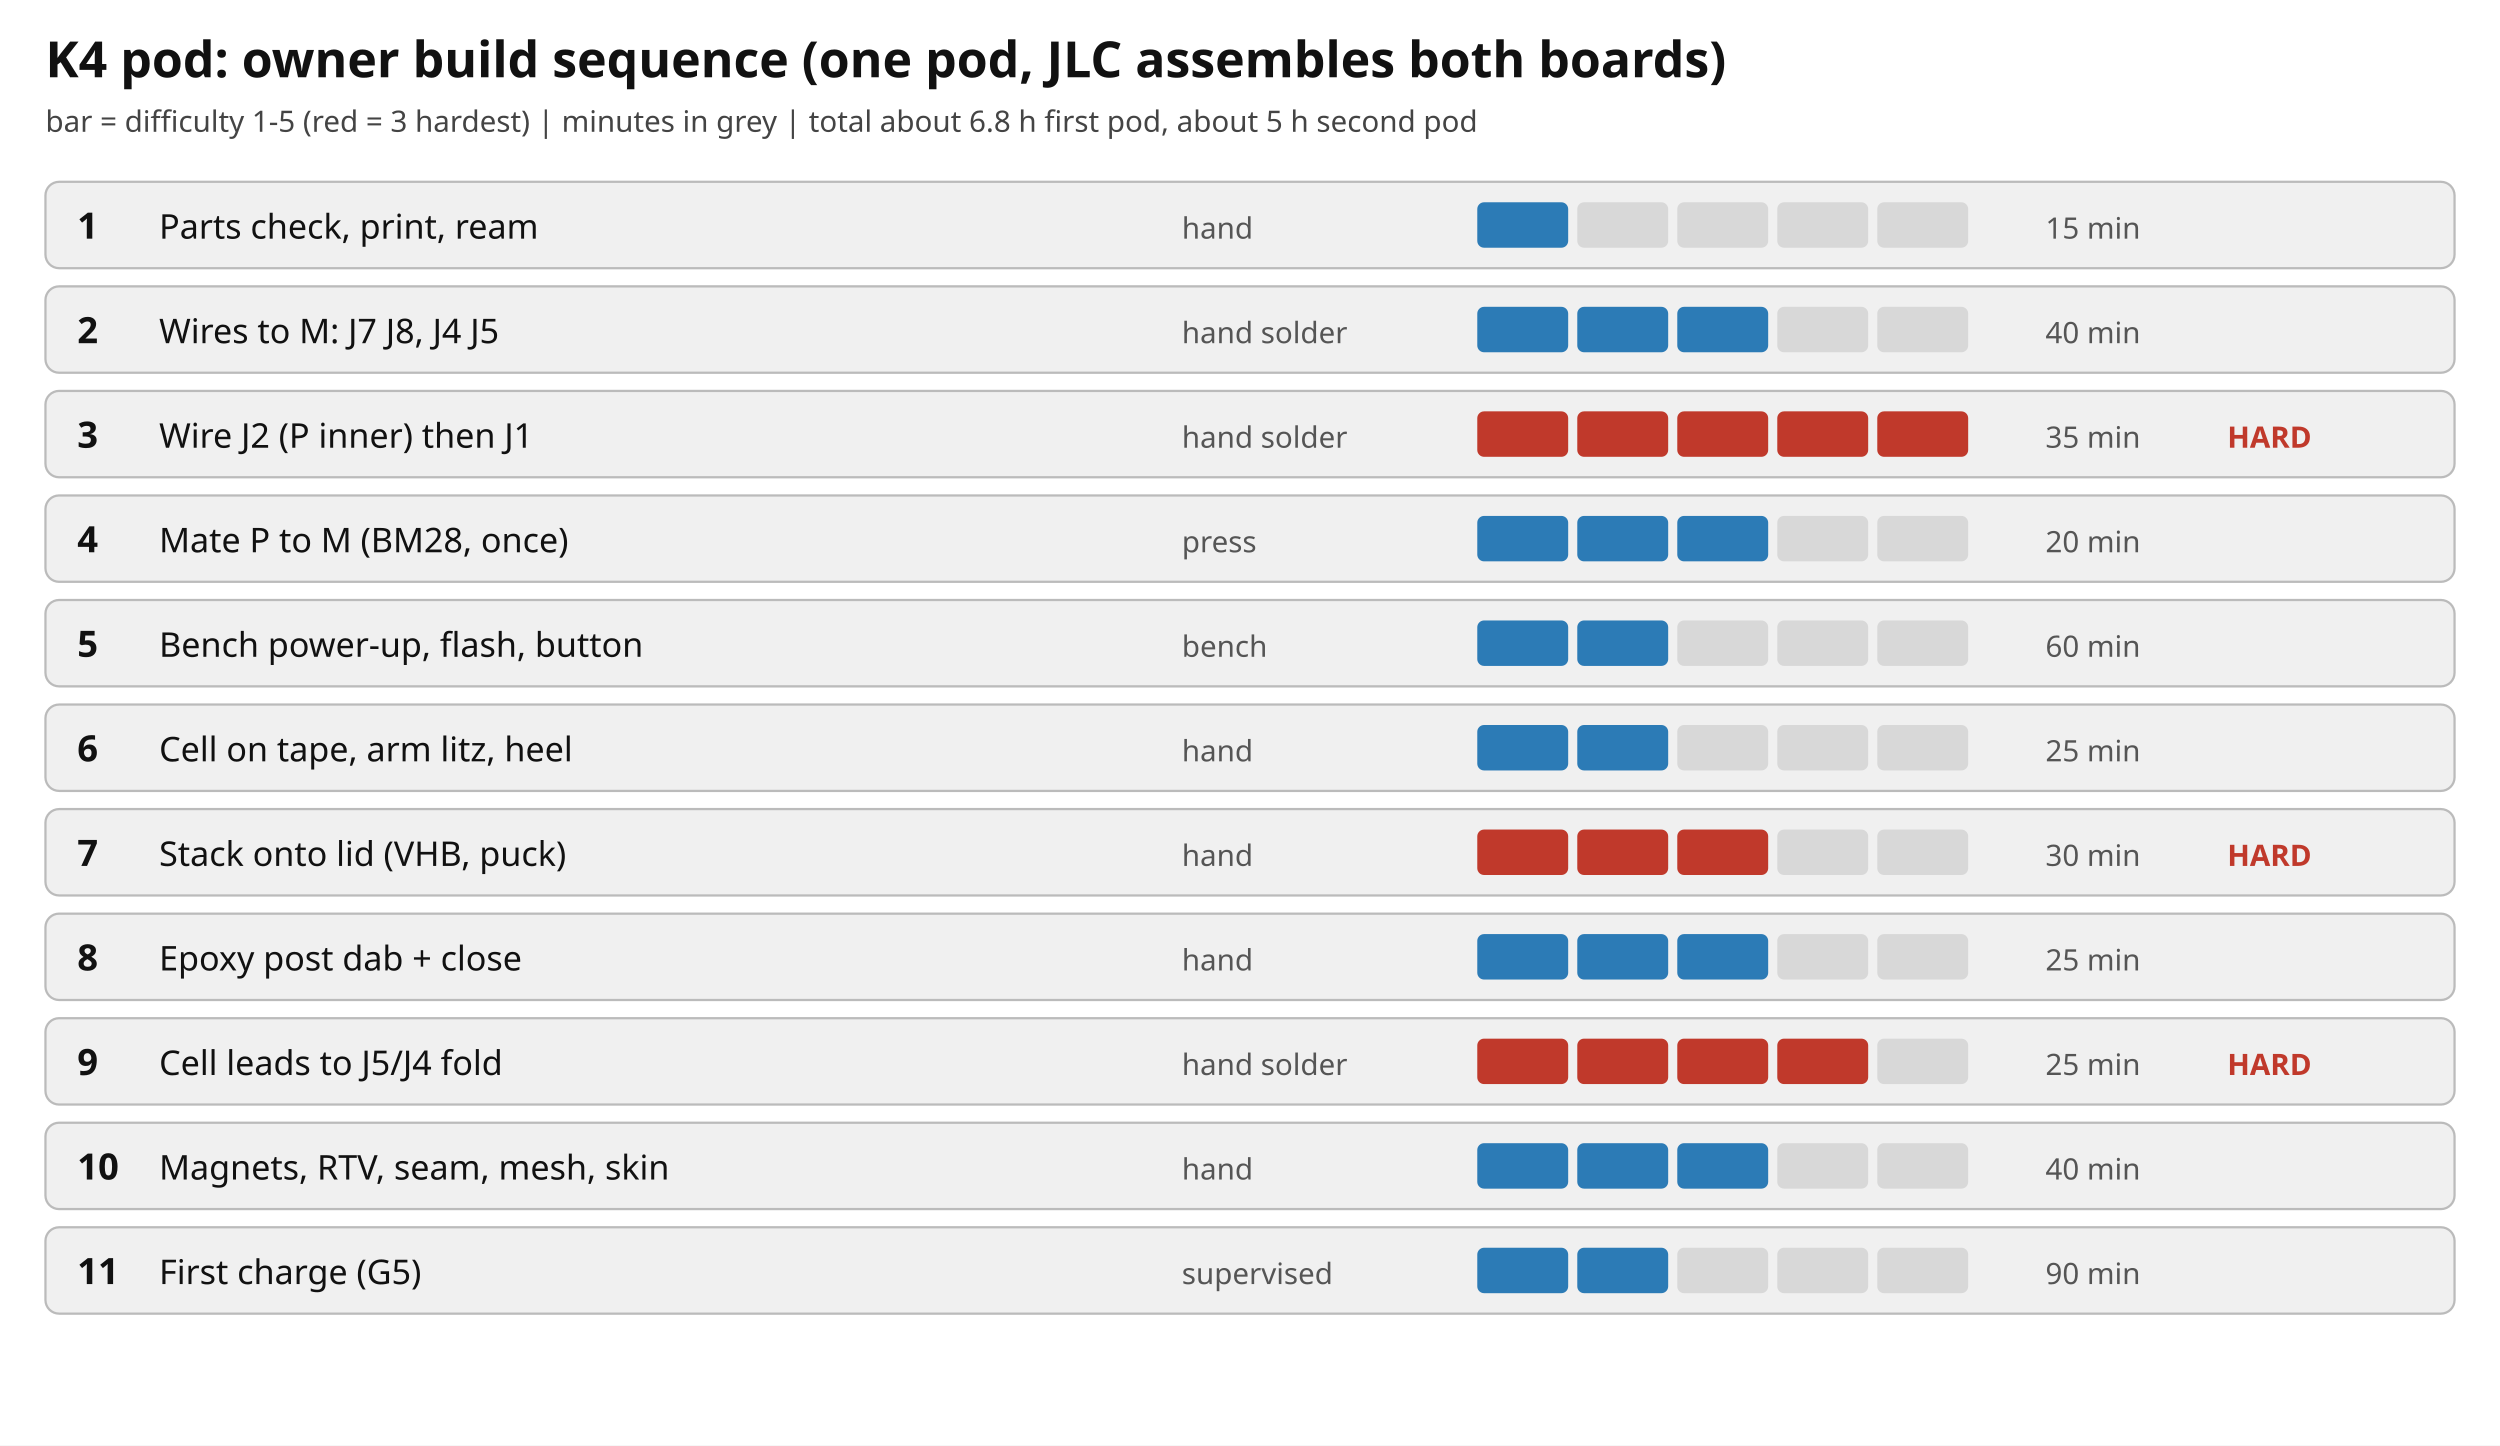
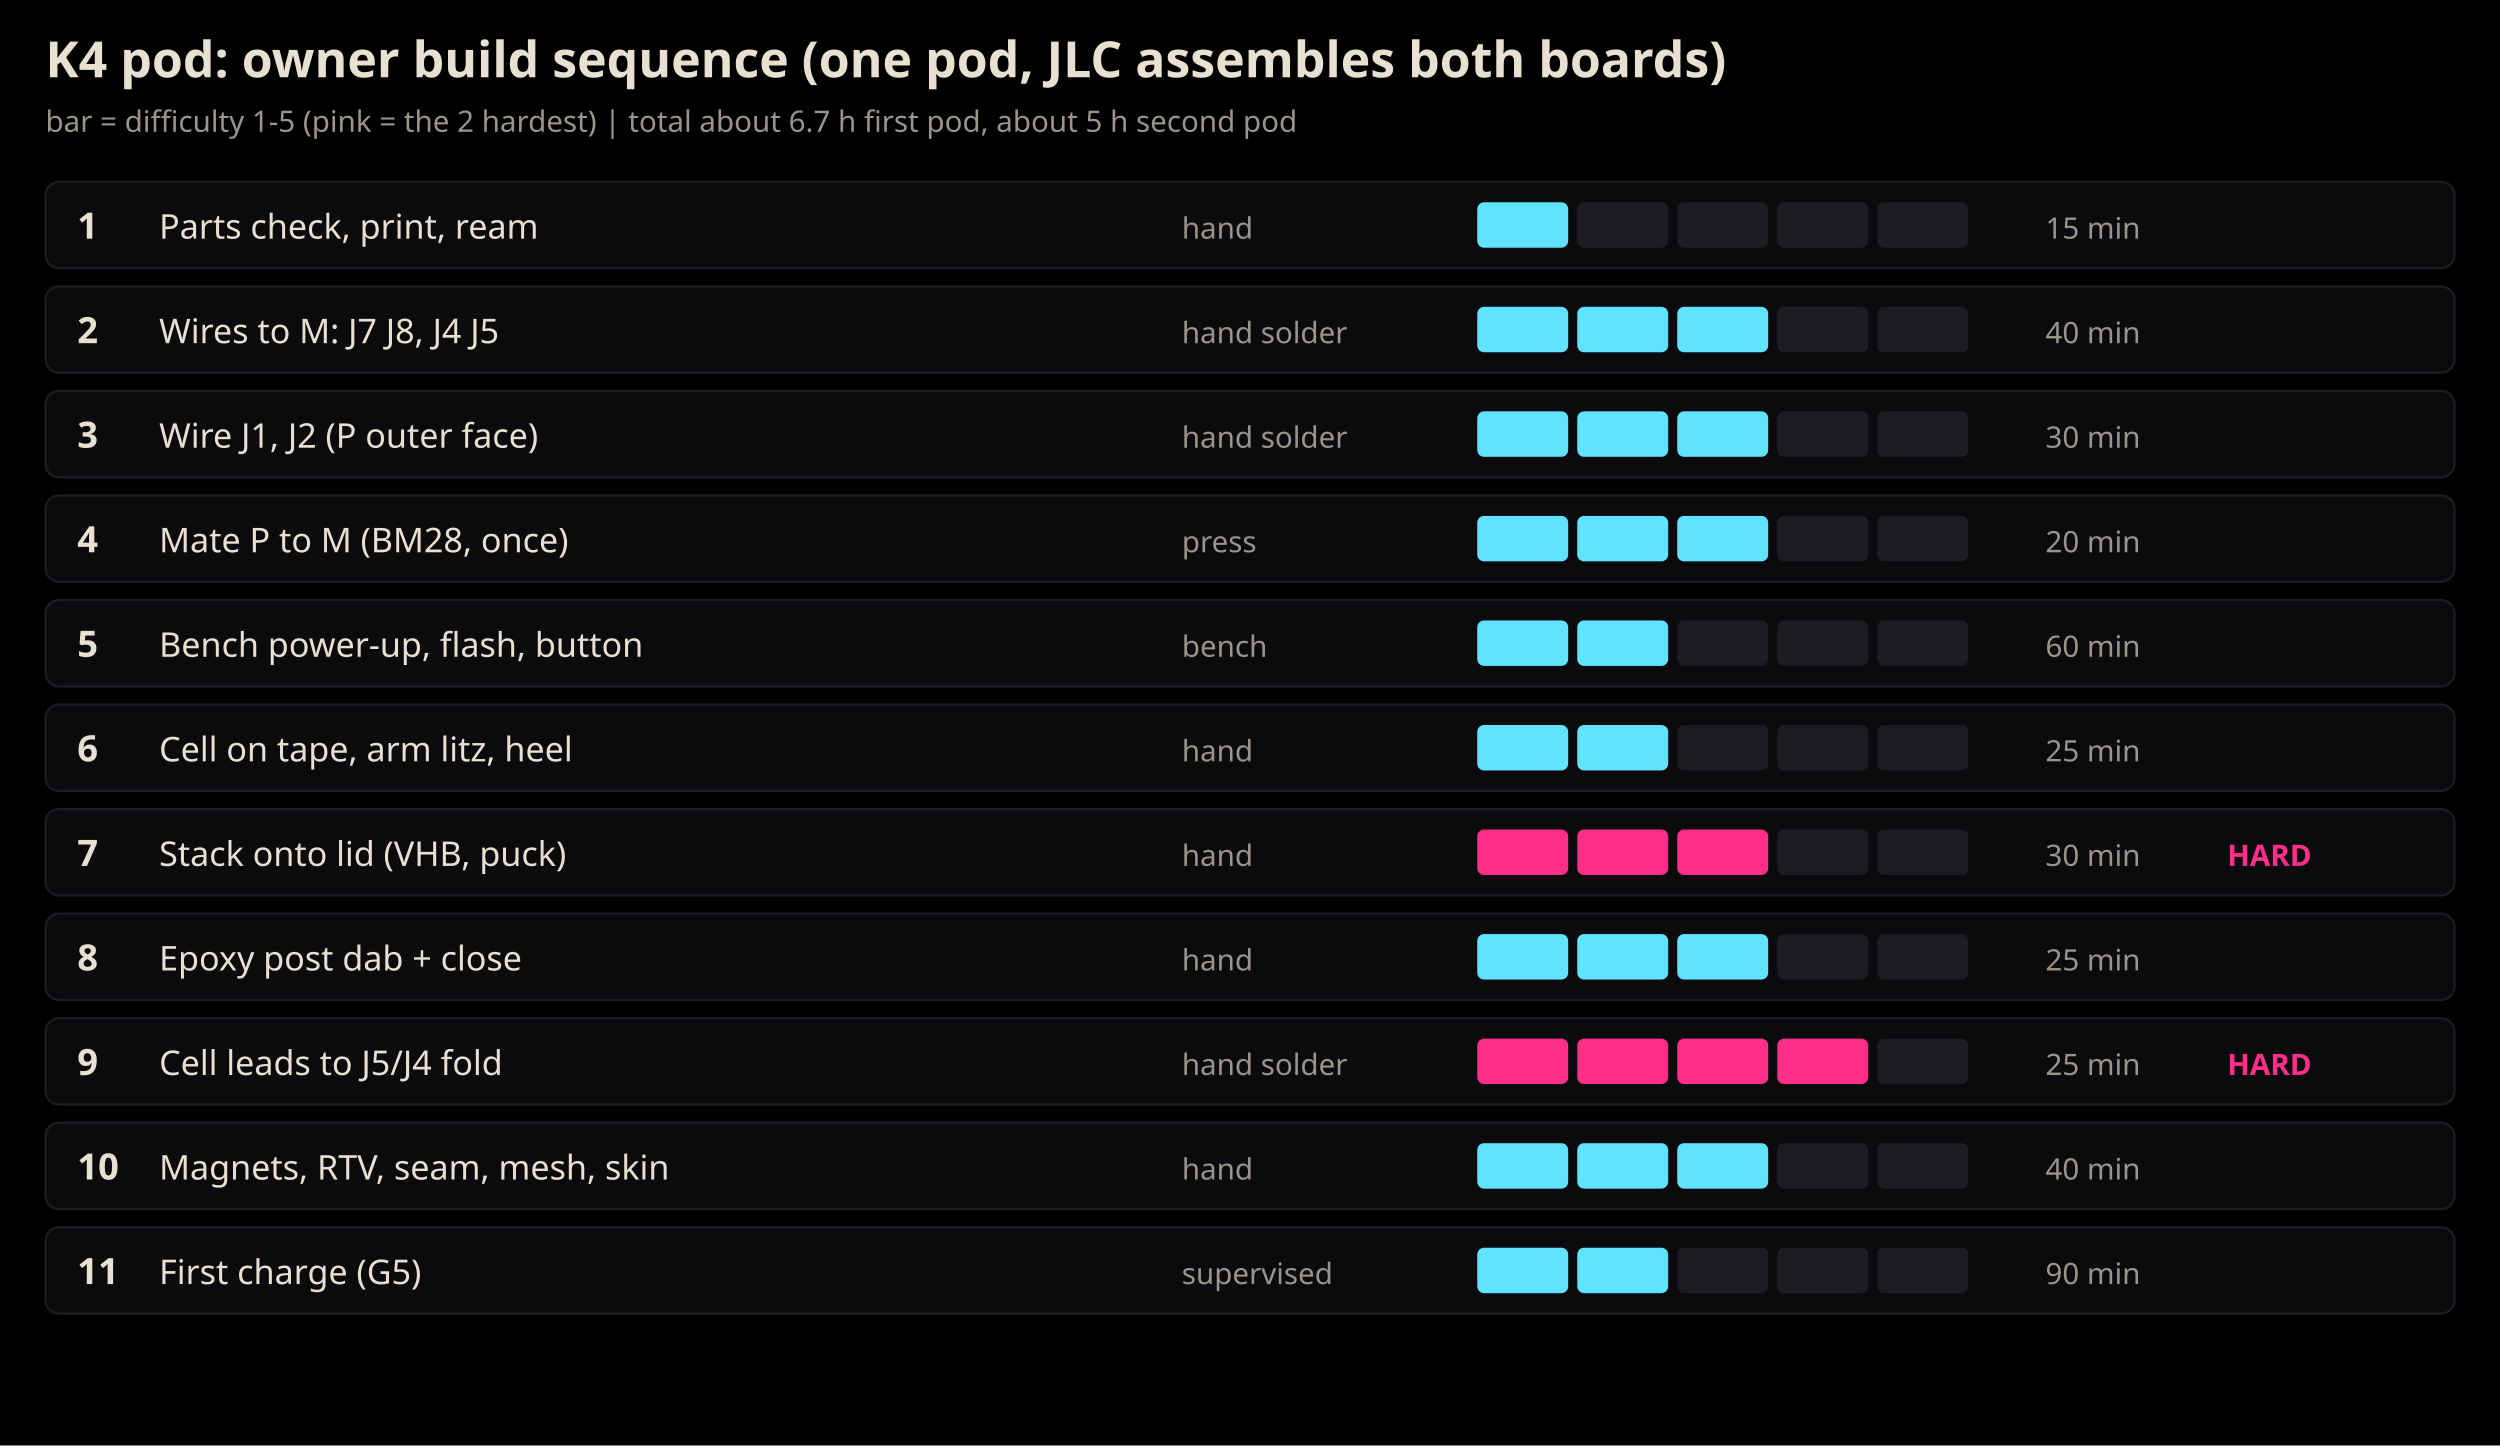
<svg xmlns="http://www.w3.org/2000/svg" viewBox="0 0 1100 636" font-family="sans-serif">
-   <rect width="1100" height="636" fill="#ffffff" />
-   <text x="20" y="34" font-size="22" font-weight="bold" fill="#111">K4 pod: owner build sequence (one pod, JLC assembles both boards)</text>
-   <text x="20" y="58" font-size="13" fill="#444">bar = difficulty 1-5 (red = 3 hardest) | minutes in grey | total about 6.8 h first pod, about 5 h second pod</text>
-   <rect x="20" y="80" width="1060" height="38" rx="6" fill="#f0f0f0" stroke="#bbb" />
-   <text x="34" y="105" font-size="16" font-weight="bold" fill="#111">1</text>
-   <text x="70" y="105" font-size="15" fill="#111">Parts check, print, ream</text>
-   <text x="520" y="105" font-size="13" fill="#555">hand</text>
-   <rect x="650" y="89" width="40" height="20" rx="3" fill="#2c7bb6" />
-   <rect x="694" y="89" width="40" height="20" rx="3" fill="#d8d8d8" />
-   <rect x="738" y="89" width="40" height="20" rx="3" fill="#d8d8d8" />
-   <rect x="782" y="89" width="40" height="20" rx="3" fill="#d8d8d8" />
-   <rect x="826" y="89" width="40" height="20" rx="3" fill="#d8d8d8" />
-   <text x="900" y="105" font-size="13" fill="#555">15 min</text>
-   <rect x="20" y="126" width="1060" height="38" rx="6" fill="#f0f0f0" stroke="#bbb" />
-   <text x="34" y="151" font-size="16" font-weight="bold" fill="#111">2</text>
-   <text x="70" y="151" font-size="15" fill="#111">Wires to M: J7 J8, J4 J5</text>
-   <text x="520" y="151" font-size="13" fill="#555">hand solder</text>
-   <rect x="650" y="135" width="40" height="20" rx="3" fill="#2c7bb6" />
-   <rect x="694" y="135" width="40" height="20" rx="3" fill="#2c7bb6" />
-   <rect x="738" y="135" width="40" height="20" rx="3" fill="#2c7bb6" />
-   <rect x="782" y="135" width="40" height="20" rx="3" fill="#d8d8d8" />
-   <rect x="826" y="135" width="40" height="20" rx="3" fill="#d8d8d8" />
-   <text x="900" y="151" font-size="13" fill="#555">40 min</text>
-   <rect x="20" y="172" width="1060" height="38" rx="6" fill="#f0f0f0" stroke="#bbb" />
-   <text x="34" y="197" font-size="16" font-weight="bold" fill="#111">3</text>
-   <text x="70" y="197" font-size="15" fill="#111">Wire J2 (P inner) then J1</text>
-   <text x="520" y="197" font-size="13" fill="#555">hand solder</text>
-   <rect x="650" y="181" width="40" height="20" rx="3" fill="#c0392b" />
-   <rect x="694" y="181" width="40" height="20" rx="3" fill="#c0392b" />
-   <rect x="738" y="181" width="40" height="20" rx="3" fill="#c0392b" />
-   <rect x="782" y="181" width="40" height="20" rx="3" fill="#c0392b" />
-   <rect x="826" y="181" width="40" height="20" rx="3" fill="#c0392b" />
-   <text x="900" y="197" font-size="13" fill="#555">35 min</text>
-   <text x="980" y="197" font-size="13" font-weight="bold" fill="#c0392b">HARD</text>
-   <rect x="20" y="218" width="1060" height="38" rx="6" fill="#f0f0f0" stroke="#bbb" />
-   <text x="34" y="243" font-size="16" font-weight="bold" fill="#111">4</text>
-   <text x="70" y="243" font-size="15" fill="#111">Mate P to M (BM28, once)</text>
-   <text x="520" y="243" font-size="13" fill="#555">press</text>
-   <rect x="650" y="227" width="40" height="20" rx="3" fill="#2c7bb6" />
-   <rect x="694" y="227" width="40" height="20" rx="3" fill="#2c7bb6" />
-   <rect x="738" y="227" width="40" height="20" rx="3" fill="#2c7bb6" />
-   <rect x="782" y="227" width="40" height="20" rx="3" fill="#d8d8d8" />
-   <rect x="826" y="227" width="40" height="20" rx="3" fill="#d8d8d8" />
-   <text x="900" y="243" font-size="13" fill="#555">20 min</text>
-   <rect x="20" y="264" width="1060" height="38" rx="6" fill="#f0f0f0" stroke="#bbb" />
-   <text x="34" y="289" font-size="16" font-weight="bold" fill="#111">5</text>
-   <text x="70" y="289" font-size="15" fill="#111">Bench power-up, flash, button</text>
-   <text x="520" y="289" font-size="13" fill="#555">bench</text>
-   <rect x="650" y="273" width="40" height="20" rx="3" fill="#2c7bb6" />
-   <rect x="694" y="273" width="40" height="20" rx="3" fill="#2c7bb6" />
-   <rect x="738" y="273" width="40" height="20" rx="3" fill="#d8d8d8" />
-   <rect x="782" y="273" width="40" height="20" rx="3" fill="#d8d8d8" />
-   <rect x="826" y="273" width="40" height="20" rx="3" fill="#d8d8d8" />
-   <text x="900" y="289" font-size="13" fill="#555">60 min</text>
-   <rect x="20" y="310" width="1060" height="38" rx="6" fill="#f0f0f0" stroke="#bbb" />
-   <text x="34" y="335" font-size="16" font-weight="bold" fill="#111">6</text>
-   <text x="70" y="335" font-size="15" fill="#111">Cell on tape, arm litz, heel</text>
-   <text x="520" y="335" font-size="13" fill="#555">hand</text>
-   <rect x="650" y="319" width="40" height="20" rx="3" fill="#2c7bb6" />
-   <rect x="694" y="319" width="40" height="20" rx="3" fill="#2c7bb6" />
-   <rect x="738" y="319" width="40" height="20" rx="3" fill="#d8d8d8" />
-   <rect x="782" y="319" width="40" height="20" rx="3" fill="#d8d8d8" />
-   <rect x="826" y="319" width="40" height="20" rx="3" fill="#d8d8d8" />
-   <text x="900" y="335" font-size="13" fill="#555">25 min</text>
-   <rect x="20" y="356" width="1060" height="38" rx="6" fill="#f0f0f0" stroke="#bbb" />
-   <text x="34" y="381" font-size="16" font-weight="bold" fill="#111">7</text>
-   <text x="70" y="381" font-size="15" fill="#111">Stack onto lid (VHB, puck)</text>
-   <text x="520" y="381" font-size="13" fill="#555">hand</text>
-   <rect x="650" y="365" width="40" height="20" rx="3" fill="#c0392b" />
-   <rect x="694" y="365" width="40" height="20" rx="3" fill="#c0392b" />
-   <rect x="738" y="365" width="40" height="20" rx="3" fill="#c0392b" />
-   <rect x="782" y="365" width="40" height="20" rx="3" fill="#d8d8d8" />
-   <rect x="826" y="365" width="40" height="20" rx="3" fill="#d8d8d8" />
-   <text x="900" y="381" font-size="13" fill="#555">30 min</text>
-   <text x="980" y="381" font-size="13" font-weight="bold" fill="#c0392b">HARD</text>
-   <rect x="20" y="402" width="1060" height="38" rx="6" fill="#f0f0f0" stroke="#bbb" />
-   <text x="34" y="427" font-size="16" font-weight="bold" fill="#111">8</text>
-   <text x="70" y="427" font-size="15" fill="#111">Epoxy post dab + close</text>
-   <text x="520" y="427" font-size="13" fill="#555">hand</text>
-   <rect x="650" y="411" width="40" height="20" rx="3" fill="#2c7bb6" />
-   <rect x="694" y="411" width="40" height="20" rx="3" fill="#2c7bb6" />
-   <rect x="738" y="411" width="40" height="20" rx="3" fill="#2c7bb6" />
-   <rect x="782" y="411" width="40" height="20" rx="3" fill="#d8d8d8" />
-   <rect x="826" y="411" width="40" height="20" rx="3" fill="#d8d8d8" />
-   <text x="900" y="427" font-size="13" fill="#555">25 min</text>
-   <rect x="20" y="448" width="1060" height="38" rx="6" fill="#f0f0f0" stroke="#bbb" />
-   <text x="34" y="473" font-size="16" font-weight="bold" fill="#111">9</text>
-   <text x="70" y="473" font-size="15" fill="#111">Cell leads to J5/J4 fold</text>
-   <text x="520" y="473" font-size="13" fill="#555">hand solder</text>
-   <rect x="650" y="457" width="40" height="20" rx="3" fill="#c0392b" />
-   <rect x="694" y="457" width="40" height="20" rx="3" fill="#c0392b" />
-   <rect x="738" y="457" width="40" height="20" rx="3" fill="#c0392b" />
-   <rect x="782" y="457" width="40" height="20" rx="3" fill="#c0392b" />
-   <rect x="826" y="457" width="40" height="20" rx="3" fill="#d8d8d8" />
-   <text x="900" y="473" font-size="13" fill="#555">25 min</text>
-   <text x="980" y="473" font-size="13" font-weight="bold" fill="#c0392b">HARD</text>
-   <rect x="20" y="494" width="1060" height="38" rx="6" fill="#f0f0f0" stroke="#bbb" />
-   <text x="34" y="519" font-size="16" font-weight="bold" fill="#111">10</text>
-   <text x="70" y="519" font-size="15" fill="#111">Magnets, RTV, seam, mesh, skin</text>
-   <text x="520" y="519" font-size="13" fill="#555">hand</text>
-   <rect x="650" y="503" width="40" height="20" rx="3" fill="#2c7bb6" />
-   <rect x="694" y="503" width="40" height="20" rx="3" fill="#2c7bb6" />
-   <rect x="738" y="503" width="40" height="20" rx="3" fill="#2c7bb6" />
-   <rect x="782" y="503" width="40" height="20" rx="3" fill="#d8d8d8" />
-   <rect x="826" y="503" width="40" height="20" rx="3" fill="#d8d8d8" />
-   <text x="900" y="519" font-size="13" fill="#555">40 min</text>
-   <rect x="20" y="540" width="1060" height="38" rx="6" fill="#f0f0f0" stroke="#bbb" />
-   <text x="34" y="565" font-size="16" font-weight="bold" fill="#111">11</text>
-   <text x="70" y="565" font-size="15" fill="#111">First charge (G5)</text>
-   <text x="520" y="565" font-size="13" fill="#555">supervised</text>
-   <rect x="650" y="549" width="40" height="20" rx="3" fill="#2c7bb6" />
-   <rect x="694" y="549" width="40" height="20" rx="3" fill="#2c7bb6" />
-   <rect x="738" y="549" width="40" height="20" rx="3" fill="#d8d8d8" />
-   <rect x="782" y="549" width="40" height="20" rx="3" fill="#d8d8d8" />
-   <rect x="826" y="549" width="40" height="20" rx="3" fill="#d8d8d8" />
-   <text x="900" y="565" font-size="13" fill="#555">90 min</text>
+   <rect width="1100" height="636" fill="#000000" />
+   <text x="20" y="34" font-size="22" font-weight="bold" fill="#E8E0D0">K4 pod: owner build sequence (one pod, JLC assembles both boards)</text>
+   <text x="20" y="58" font-size="13" fill="#9a948a">bar = difficulty 1-5 (pink = the 2 hardest) | total about 6.7 h first pod, about 5 h second pod</text>
+   <rect x="20" y="80" width="1060" height="38" rx="6" fill="#0b0b0e" stroke="#1c1c22" />
+   <text x="34" y="105" font-size="16" font-weight="bold" fill="#E8E0D0">1</text>
+   <text x="70" y="105" font-size="15" fill="#E8E0D0">Parts check, print, ream</text>
+   <text x="520" y="105" font-size="13" fill="#9a948a">hand</text>
+   <rect x="650" y="89" width="40" height="20" rx="3" fill="#5FE3FF" />
+   <rect x="694" y="89" width="40" height="20" rx="3" fill="#1c1c22" />
+   <rect x="738" y="89" width="40" height="20" rx="3" fill="#1c1c22" />
+   <rect x="782" y="89" width="40" height="20" rx="3" fill="#1c1c22" />
+   <rect x="826" y="89" width="40" height="20" rx="3" fill="#1c1c22" />
+   <text x="900" y="105" font-size="13" fill="#9a948a">15 min</text>
+   <rect x="20" y="126" width="1060" height="38" rx="6" fill="#0b0b0e" stroke="#1c1c22" />
+   <text x="34" y="151" font-size="16" font-weight="bold" fill="#E8E0D0">2</text>
+   <text x="70" y="151" font-size="15" fill="#E8E0D0">Wires to M: J7 J8, J4 J5</text>
+   <text x="520" y="151" font-size="13" fill="#9a948a">hand solder</text>
+   <rect x="650" y="135" width="40" height="20" rx="3" fill="#5FE3FF" />
+   <rect x="694" y="135" width="40" height="20" rx="3" fill="#5FE3FF" />
+   <rect x="738" y="135" width="40" height="20" rx="3" fill="#5FE3FF" />
+   <rect x="782" y="135" width="40" height="20" rx="3" fill="#1c1c22" />
+   <rect x="826" y="135" width="40" height="20" rx="3" fill="#1c1c22" />
+   <text x="900" y="151" font-size="13" fill="#9a948a">40 min</text>
+   <rect x="20" y="172" width="1060" height="38" rx="6" fill="#0b0b0e" stroke="#1c1c22" />
+   <text x="34" y="197" font-size="16" font-weight="bold" fill="#E8E0D0">3</text>
+   <text x="70" y="197" font-size="15" fill="#E8E0D0">Wire J1, J2 (P outer face)</text>
+   <text x="520" y="197" font-size="13" fill="#9a948a">hand solder</text>
+   <rect x="650" y="181" width="40" height="20" rx="3" fill="#5FE3FF" />
+   <rect x="694" y="181" width="40" height="20" rx="3" fill="#5FE3FF" />
+   <rect x="738" y="181" width="40" height="20" rx="3" fill="#5FE3FF" />
+   <rect x="782" y="181" width="40" height="20" rx="3" fill="#1c1c22" />
+   <rect x="826" y="181" width="40" height="20" rx="3" fill="#1c1c22" />
+   <text x="900" y="197" font-size="13" fill="#9a948a">30 min</text>
+   <rect x="20" y="218" width="1060" height="38" rx="6" fill="#0b0b0e" stroke="#1c1c22" />
+   <text x="34" y="243" font-size="16" font-weight="bold" fill="#E8E0D0">4</text>
+   <text x="70" y="243" font-size="15" fill="#E8E0D0">Mate P to M (BM28, once)</text>
+   <text x="520" y="243" font-size="13" fill="#9a948a">press</text>
+   <rect x="650" y="227" width="40" height="20" rx="3" fill="#5FE3FF" />
+   <rect x="694" y="227" width="40" height="20" rx="3" fill="#5FE3FF" />
+   <rect x="738" y="227" width="40" height="20" rx="3" fill="#5FE3FF" />
+   <rect x="782" y="227" width="40" height="20" rx="3" fill="#1c1c22" />
+   <rect x="826" y="227" width="40" height="20" rx="3" fill="#1c1c22" />
+   <text x="900" y="243" font-size="13" fill="#9a948a">20 min</text>
+   <rect x="20" y="264" width="1060" height="38" rx="6" fill="#0b0b0e" stroke="#1c1c22" />
+   <text x="34" y="289" font-size="16" font-weight="bold" fill="#E8E0D0">5</text>
+   <text x="70" y="289" font-size="15" fill="#E8E0D0">Bench power-up, flash, button</text>
+   <text x="520" y="289" font-size="13" fill="#9a948a">bench</text>
+   <rect x="650" y="273" width="40" height="20" rx="3" fill="#5FE3FF" />
+   <rect x="694" y="273" width="40" height="20" rx="3" fill="#5FE3FF" />
+   <rect x="738" y="273" width="40" height="20" rx="3" fill="#1c1c22" />
+   <rect x="782" y="273" width="40" height="20" rx="3" fill="#1c1c22" />
+   <rect x="826" y="273" width="40" height="20" rx="3" fill="#1c1c22" />
+   <text x="900" y="289" font-size="13" fill="#9a948a">60 min</text>
+   <rect x="20" y="310" width="1060" height="38" rx="6" fill="#0b0b0e" stroke="#1c1c22" />
+   <text x="34" y="335" font-size="16" font-weight="bold" fill="#E8E0D0">6</text>
+   <text x="70" y="335" font-size="15" fill="#E8E0D0">Cell on tape, arm litz, heel</text>
+   <text x="520" y="335" font-size="13" fill="#9a948a">hand</text>
+   <rect x="650" y="319" width="40" height="20" rx="3" fill="#5FE3FF" />
+   <rect x="694" y="319" width="40" height="20" rx="3" fill="#5FE3FF" />
+   <rect x="738" y="319" width="40" height="20" rx="3" fill="#1c1c22" />
+   <rect x="782" y="319" width="40" height="20" rx="3" fill="#1c1c22" />
+   <rect x="826" y="319" width="40" height="20" rx="3" fill="#1c1c22" />
+   <text x="900" y="335" font-size="13" fill="#9a948a">25 min</text>
+   <rect x="20" y="356" width="1060" height="38" rx="6" fill="#0b0b0e" stroke="#1c1c22" />
+   <text x="34" y="381" font-size="16" font-weight="bold" fill="#E8E0D0">7</text>
+   <text x="70" y="381" font-size="15" fill="#E8E0D0">Stack onto lid (VHB, puck)</text>
+   <text x="520" y="381" font-size="13" fill="#9a948a">hand</text>
+   <rect x="650" y="365" width="40" height="20" rx="3" fill="#FF2E88" />
+   <rect x="694" y="365" width="40" height="20" rx="3" fill="#FF2E88" />
+   <rect x="738" y="365" width="40" height="20" rx="3" fill="#FF2E88" />
+   <rect x="782" y="365" width="40" height="20" rx="3" fill="#1c1c22" />
+   <rect x="826" y="365" width="40" height="20" rx="3" fill="#1c1c22" />
+   <text x="900" y="381" font-size="13" fill="#9a948a">30 min</text>
+   <text x="980" y="381" font-size="13" font-weight="bold" fill="#FF2E88">HARD</text>
+   <rect x="20" y="402" width="1060" height="38" rx="6" fill="#0b0b0e" stroke="#1c1c22" />
+   <text x="34" y="427" font-size="16" font-weight="bold" fill="#E8E0D0">8</text>
+   <text x="70" y="427" font-size="15" fill="#E8E0D0">Epoxy post dab + close</text>
+   <text x="520" y="427" font-size="13" fill="#9a948a">hand</text>
+   <rect x="650" y="411" width="40" height="20" rx="3" fill="#5FE3FF" />
+   <rect x="694" y="411" width="40" height="20" rx="3" fill="#5FE3FF" />
+   <rect x="738" y="411" width="40" height="20" rx="3" fill="#5FE3FF" />
+   <rect x="782" y="411" width="40" height="20" rx="3" fill="#1c1c22" />
+   <rect x="826" y="411" width="40" height="20" rx="3" fill="#1c1c22" />
+   <text x="900" y="427" font-size="13" fill="#9a948a">25 min</text>
+   <rect x="20" y="448" width="1060" height="38" rx="6" fill="#0b0b0e" stroke="#1c1c22" />
+   <text x="34" y="473" font-size="16" font-weight="bold" fill="#E8E0D0">9</text>
+   <text x="70" y="473" font-size="15" fill="#E8E0D0">Cell leads to J5/J4 fold</text>
+   <text x="520" y="473" font-size="13" fill="#9a948a">hand solder</text>
+   <rect x="650" y="457" width="40" height="20" rx="3" fill="#FF2E88" />
+   <rect x="694" y="457" width="40" height="20" rx="3" fill="#FF2E88" />
+   <rect x="738" y="457" width="40" height="20" rx="3" fill="#FF2E88" />
+   <rect x="782" y="457" width="40" height="20" rx="3" fill="#FF2E88" />
+   <rect x="826" y="457" width="40" height="20" rx="3" fill="#1c1c22" />
+   <text x="900" y="473" font-size="13" fill="#9a948a">25 min</text>
+   <text x="980" y="473" font-size="13" font-weight="bold" fill="#FF2E88">HARD</text>
+   <rect x="20" y="494" width="1060" height="38" rx="6" fill="#0b0b0e" stroke="#1c1c22" />
+   <text x="34" y="519" font-size="16" font-weight="bold" fill="#E8E0D0">10</text>
+   <text x="70" y="519" font-size="15" fill="#E8E0D0">Magnets, RTV, seam, mesh, skin</text>
+   <text x="520" y="519" font-size="13" fill="#9a948a">hand</text>
+   <rect x="650" y="503" width="40" height="20" rx="3" fill="#5FE3FF" />
+   <rect x="694" y="503" width="40" height="20" rx="3" fill="#5FE3FF" />
+   <rect x="738" y="503" width="40" height="20" rx="3" fill="#5FE3FF" />
+   <rect x="782" y="503" width="40" height="20" rx="3" fill="#1c1c22" />
+   <rect x="826" y="503" width="40" height="20" rx="3" fill="#1c1c22" />
+   <text x="900" y="519" font-size="13" fill="#9a948a">40 min</text>
+   <rect x="20" y="540" width="1060" height="38" rx="6" fill="#0b0b0e" stroke="#1c1c22" />
+   <text x="34" y="565" font-size="16" font-weight="bold" fill="#E8E0D0">11</text>
+   <text x="70" y="565" font-size="15" fill="#E8E0D0">First charge (G5)</text>
+   <text x="520" y="565" font-size="13" fill="#9a948a">supervised</text>
+   <rect x="650" y="549" width="40" height="20" rx="3" fill="#5FE3FF" />
+   <rect x="694" y="549" width="40" height="20" rx="3" fill="#5FE3FF" />
+   <rect x="738" y="549" width="40" height="20" rx="3" fill="#1c1c22" />
+   <rect x="782" y="549" width="40" height="20" rx="3" fill="#1c1c22" />
+   <rect x="826" y="549" width="40" height="20" rx="3" fill="#1c1c22" />
+   <text x="900" y="565" font-size="13" fill="#9a948a">90 min</text>
</svg>
